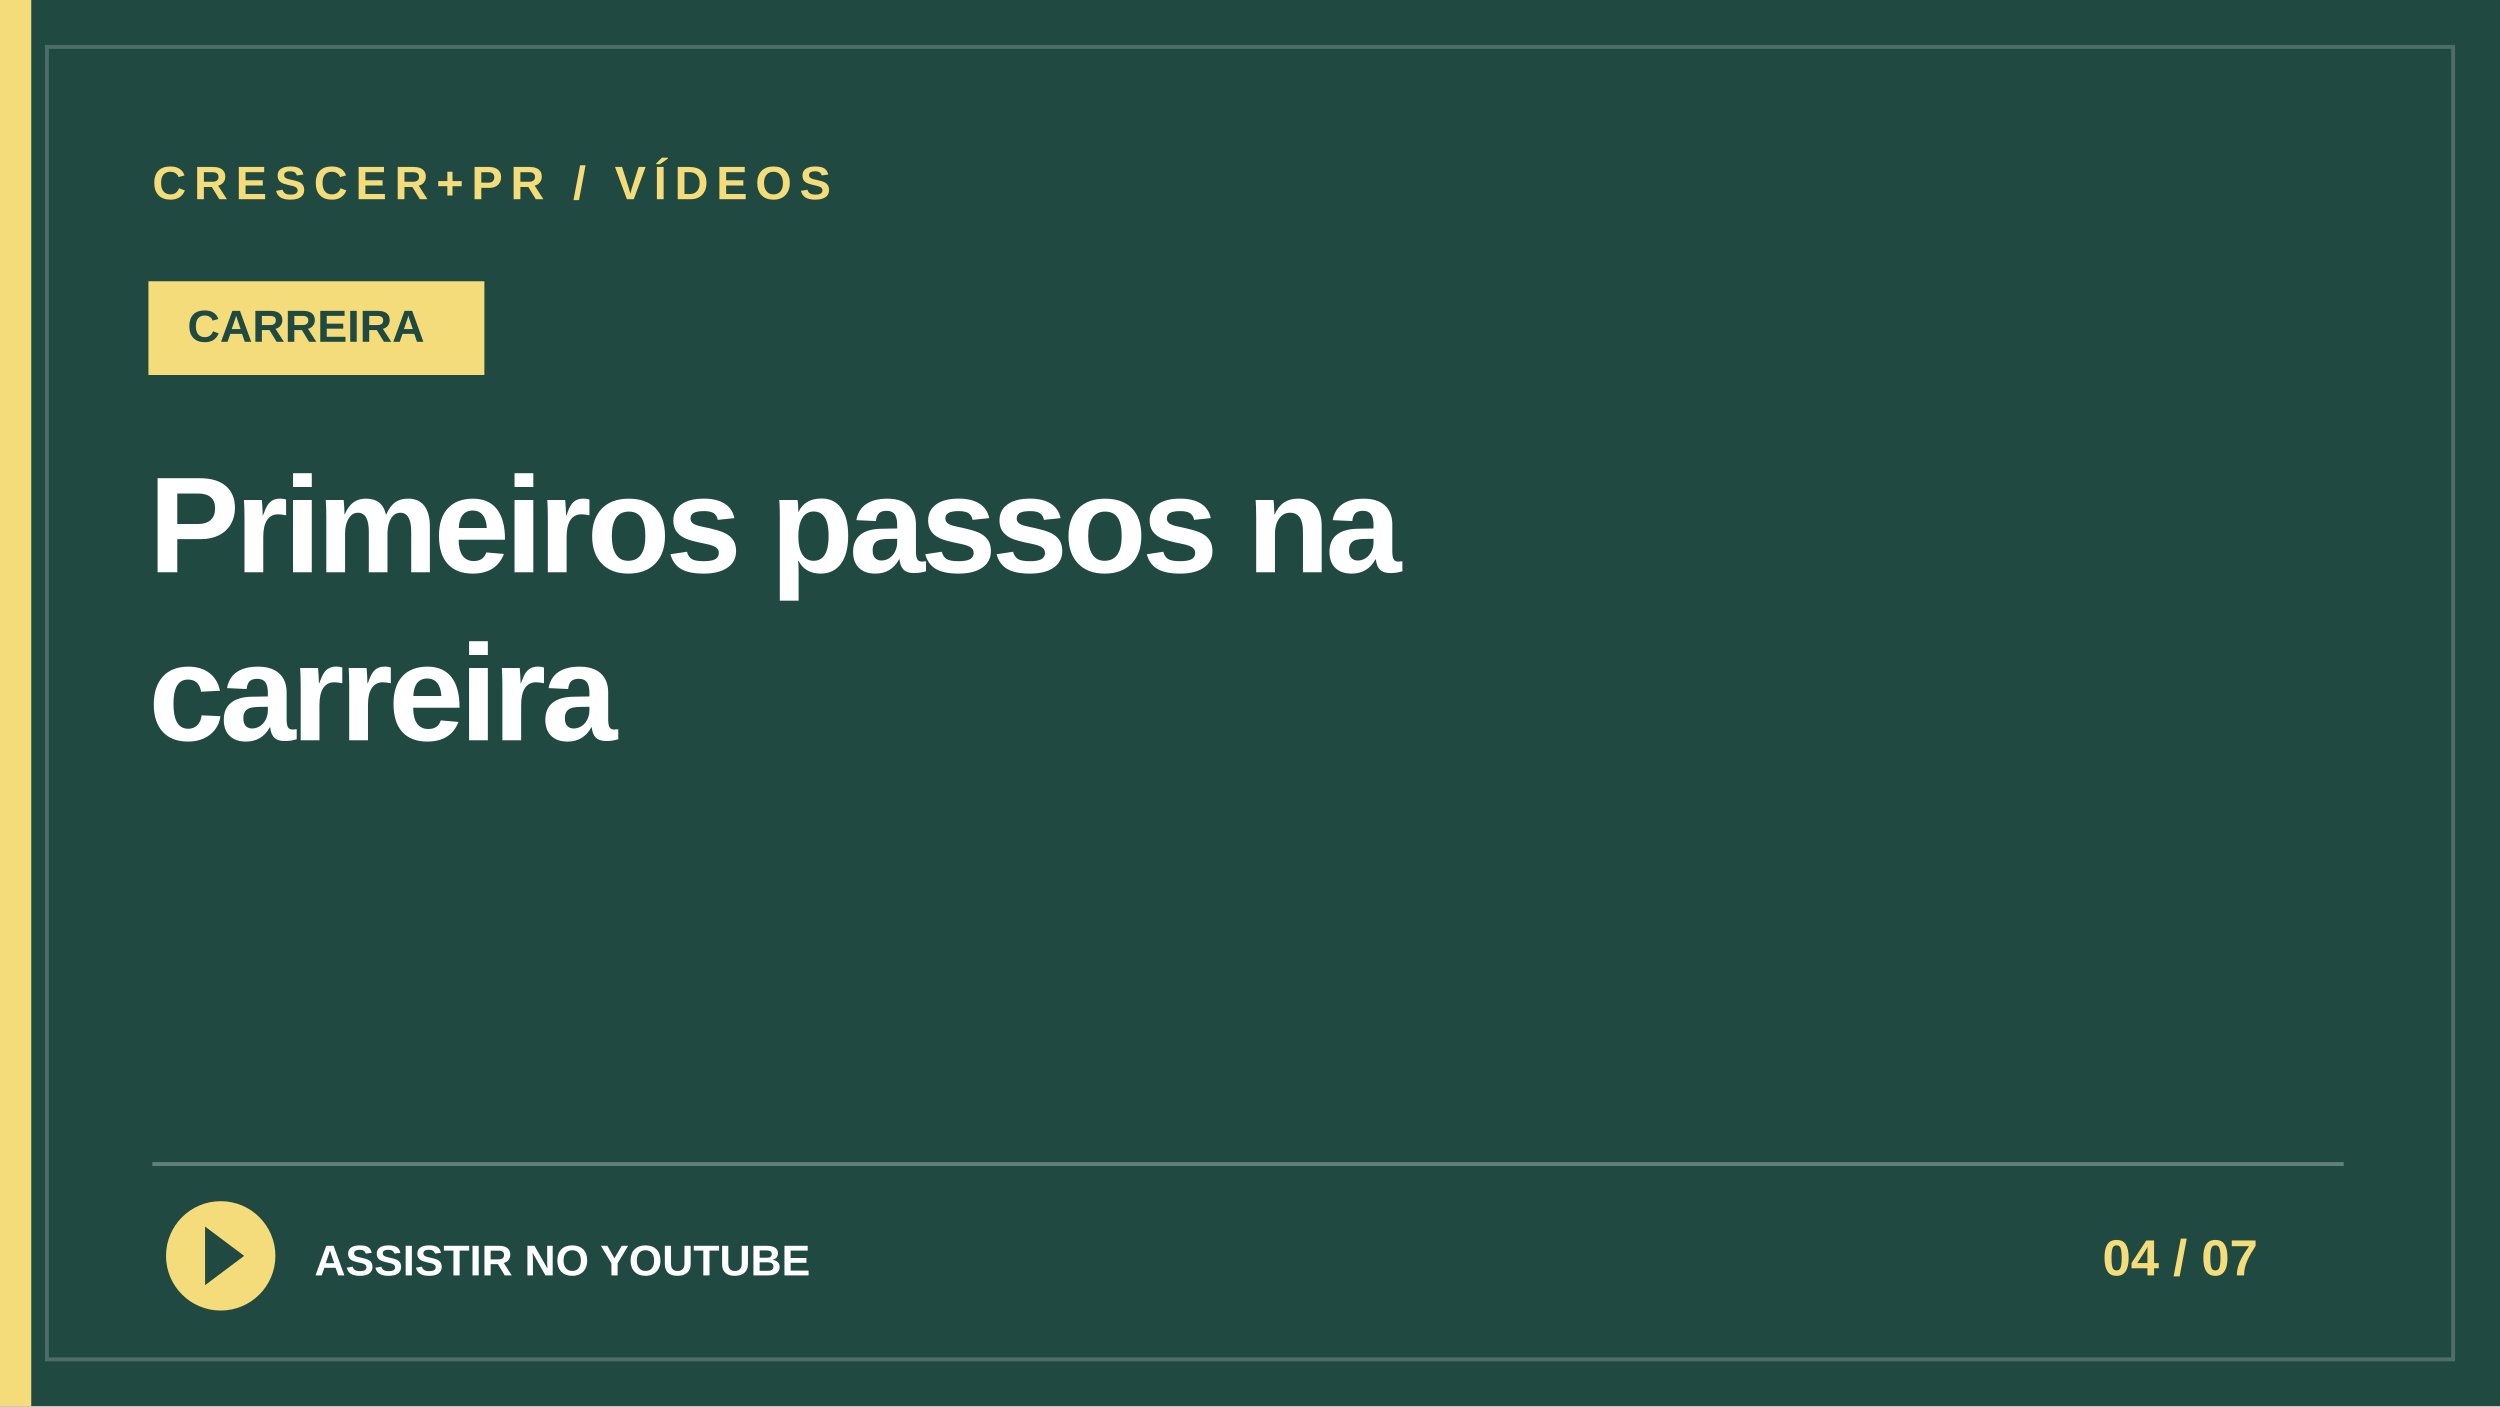
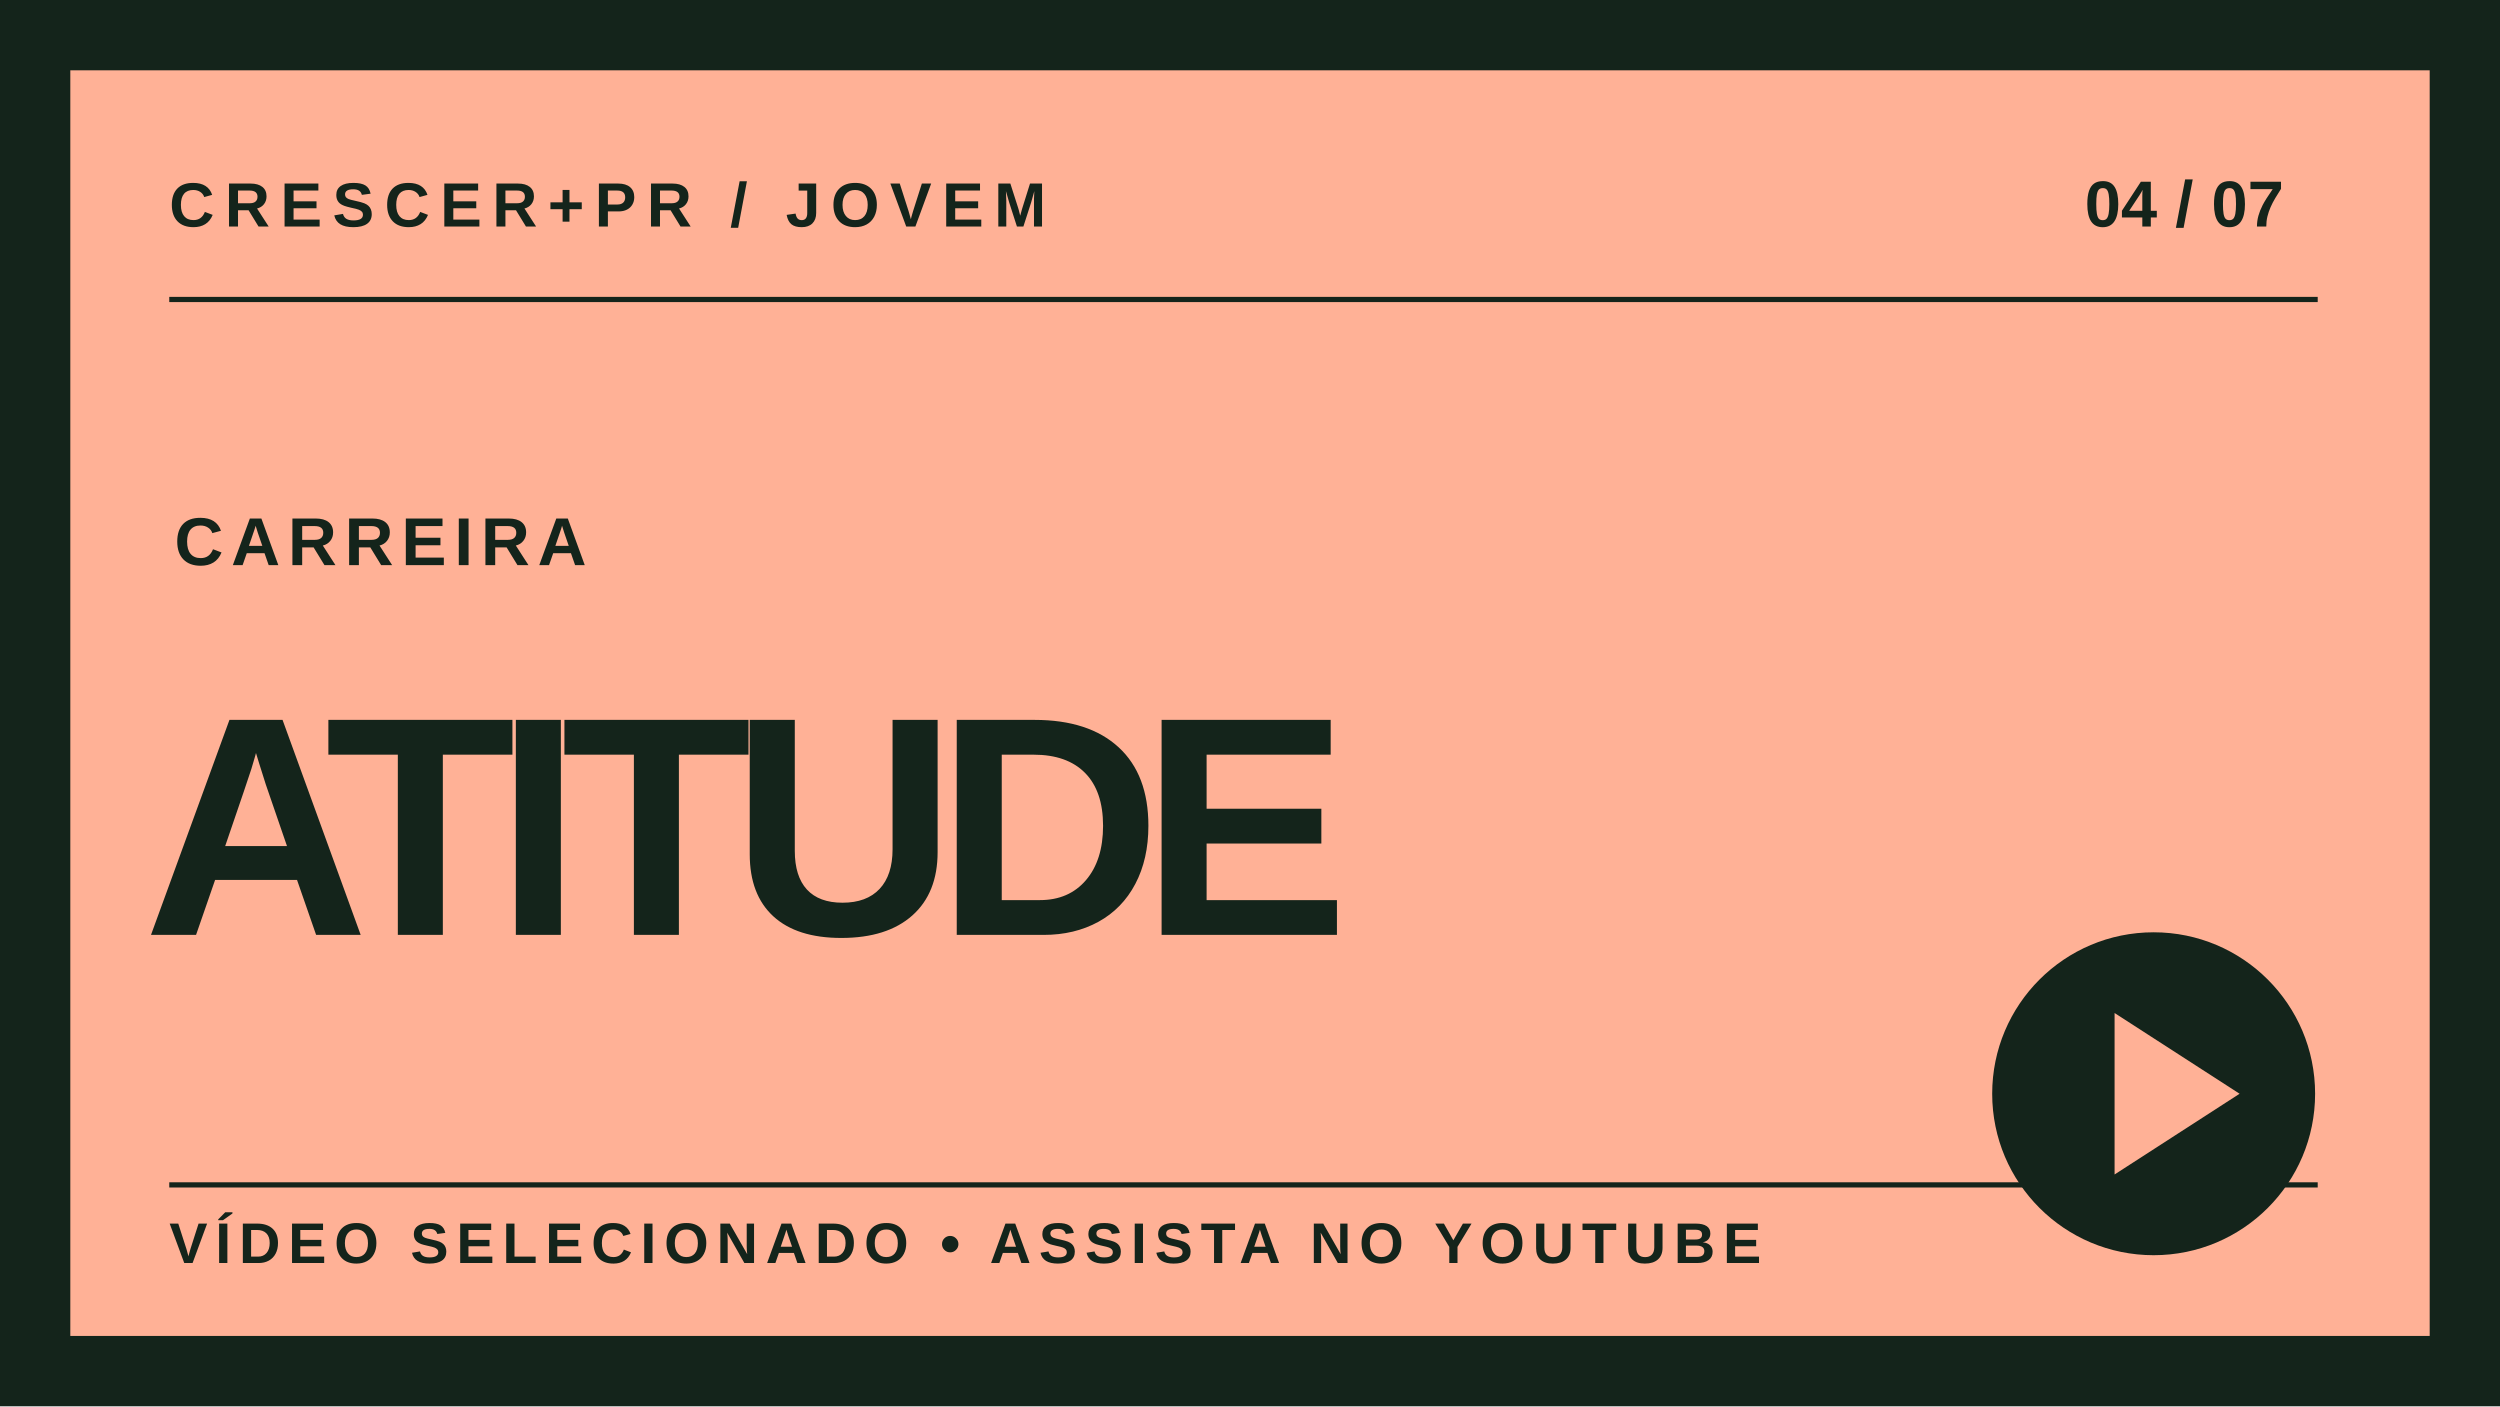
- <svg xmlns="http://www.w3.org/2000/svg" viewBox="0 0 1280 720" role="img" aria-labelledby="title">
-   <rect width="1280" height="720" fill="#204A41" />
-   <rect x="24" y="24" width="1232" height="672" fill="none" stroke="#ffffff" stroke-opacity=".2" stroke-width="2" />
-   <path d="M0 0H16V720H0Z" fill="#F3DC79" />
-   <text x="78" y="102" fill="#F3DC79" font-family="Arial, sans-serif" font-size="24" font-weight="700" letter-spacing="4">CRESCER+PR / VÍDEOS</text>
-   <rect x="76" y="144" width="172" height="48" fill="#F3DC79" />
-   <text x="96" y="175" fill="#204A41" font-family="Arial, sans-serif" font-size="23" font-weight="700">CARREIRA</text>
-   <text x="76" y="293" fill="#ffffff" font-family="Arial, sans-serif" font-size="70" font-weight="700" letter-spacing="-2.4">Primeiros passos na</text>
-   <text x="76" y="379" fill="#ffffff" font-family="Arial, sans-serif" font-size="70" font-weight="700" letter-spacing="-2.4">carreira</text>
-   <path d="M78 596H1200" fill="none" stroke="#ffffff" stroke-opacity=".3" stroke-width="2" />
-   <circle cx="113" cy="643" r="28" fill="#F3DC79" />
-   <path d="M105 628L125 643L105 658Z" fill="#204A41" />
-   <text x="161" y="653" fill="#ffffff" font-family="Arial, sans-serif" font-weight="700" font-size="22">ASSISTIR NO YOUTUBE</text>
-   <text x="1156" y="653" text-anchor="end" fill="#F3DC79" font-family="Arial, sans-serif" font-size="26" font-weight="700">04 / 07</text>
+ <svg xmlns="http://www.w3.org/2000/svg" width="960" height="540" viewBox="0 0 960 540" role="img" aria-label="Capa alternativa do vídeo 04 sobre carreira">
+   <rect width="960" height="540" fill="#14241b" />
+   <rect x="27" y="27" width="906" height="486" fill="#ffb196" />
+   <path d="M65 115h825" stroke="#14241b" stroke-width="2" />
+   <text x="65" y="87" fill="#14241b" font-family="Arial,sans-serif" font-size="24" font-weight="900" letter-spacing="4">CRESCER+PR  /  JOVEM</text>
+   <text x="877" y="87" text-anchor="end" fill="#14241b" font-family="Arial,sans-serif" font-size="25" font-weight="900">04 / 07</text>
+   <text x="67" y="217" fill="#14241b" font-family="Arial,sans-serif" font-size="26" font-weight="700" letter-spacing="3">CARREIRA</text>
+   <text x="55" y="359" fill="#14241b" font-family="Arial,sans-serif" font-size="120" font-weight="900" letter-spacing="-8">ATITUDE</text>
+   <path d="M65 455h825" stroke="#14241b" stroke-width="2" />
+   <text x="65" y="485" fill="#14241b" font-family="Arial,sans-serif" font-size="22" font-weight="700" letter-spacing="3">VÍDEO SELECIONADO  •  ASSISTA NO YOUTUBE</text>
+   <circle cx="827" cy="420" r="62" fill="#14241b" />
+   <path d="M812 389 860 420 812 451Z" fill="#ffb196" />
</svg>
